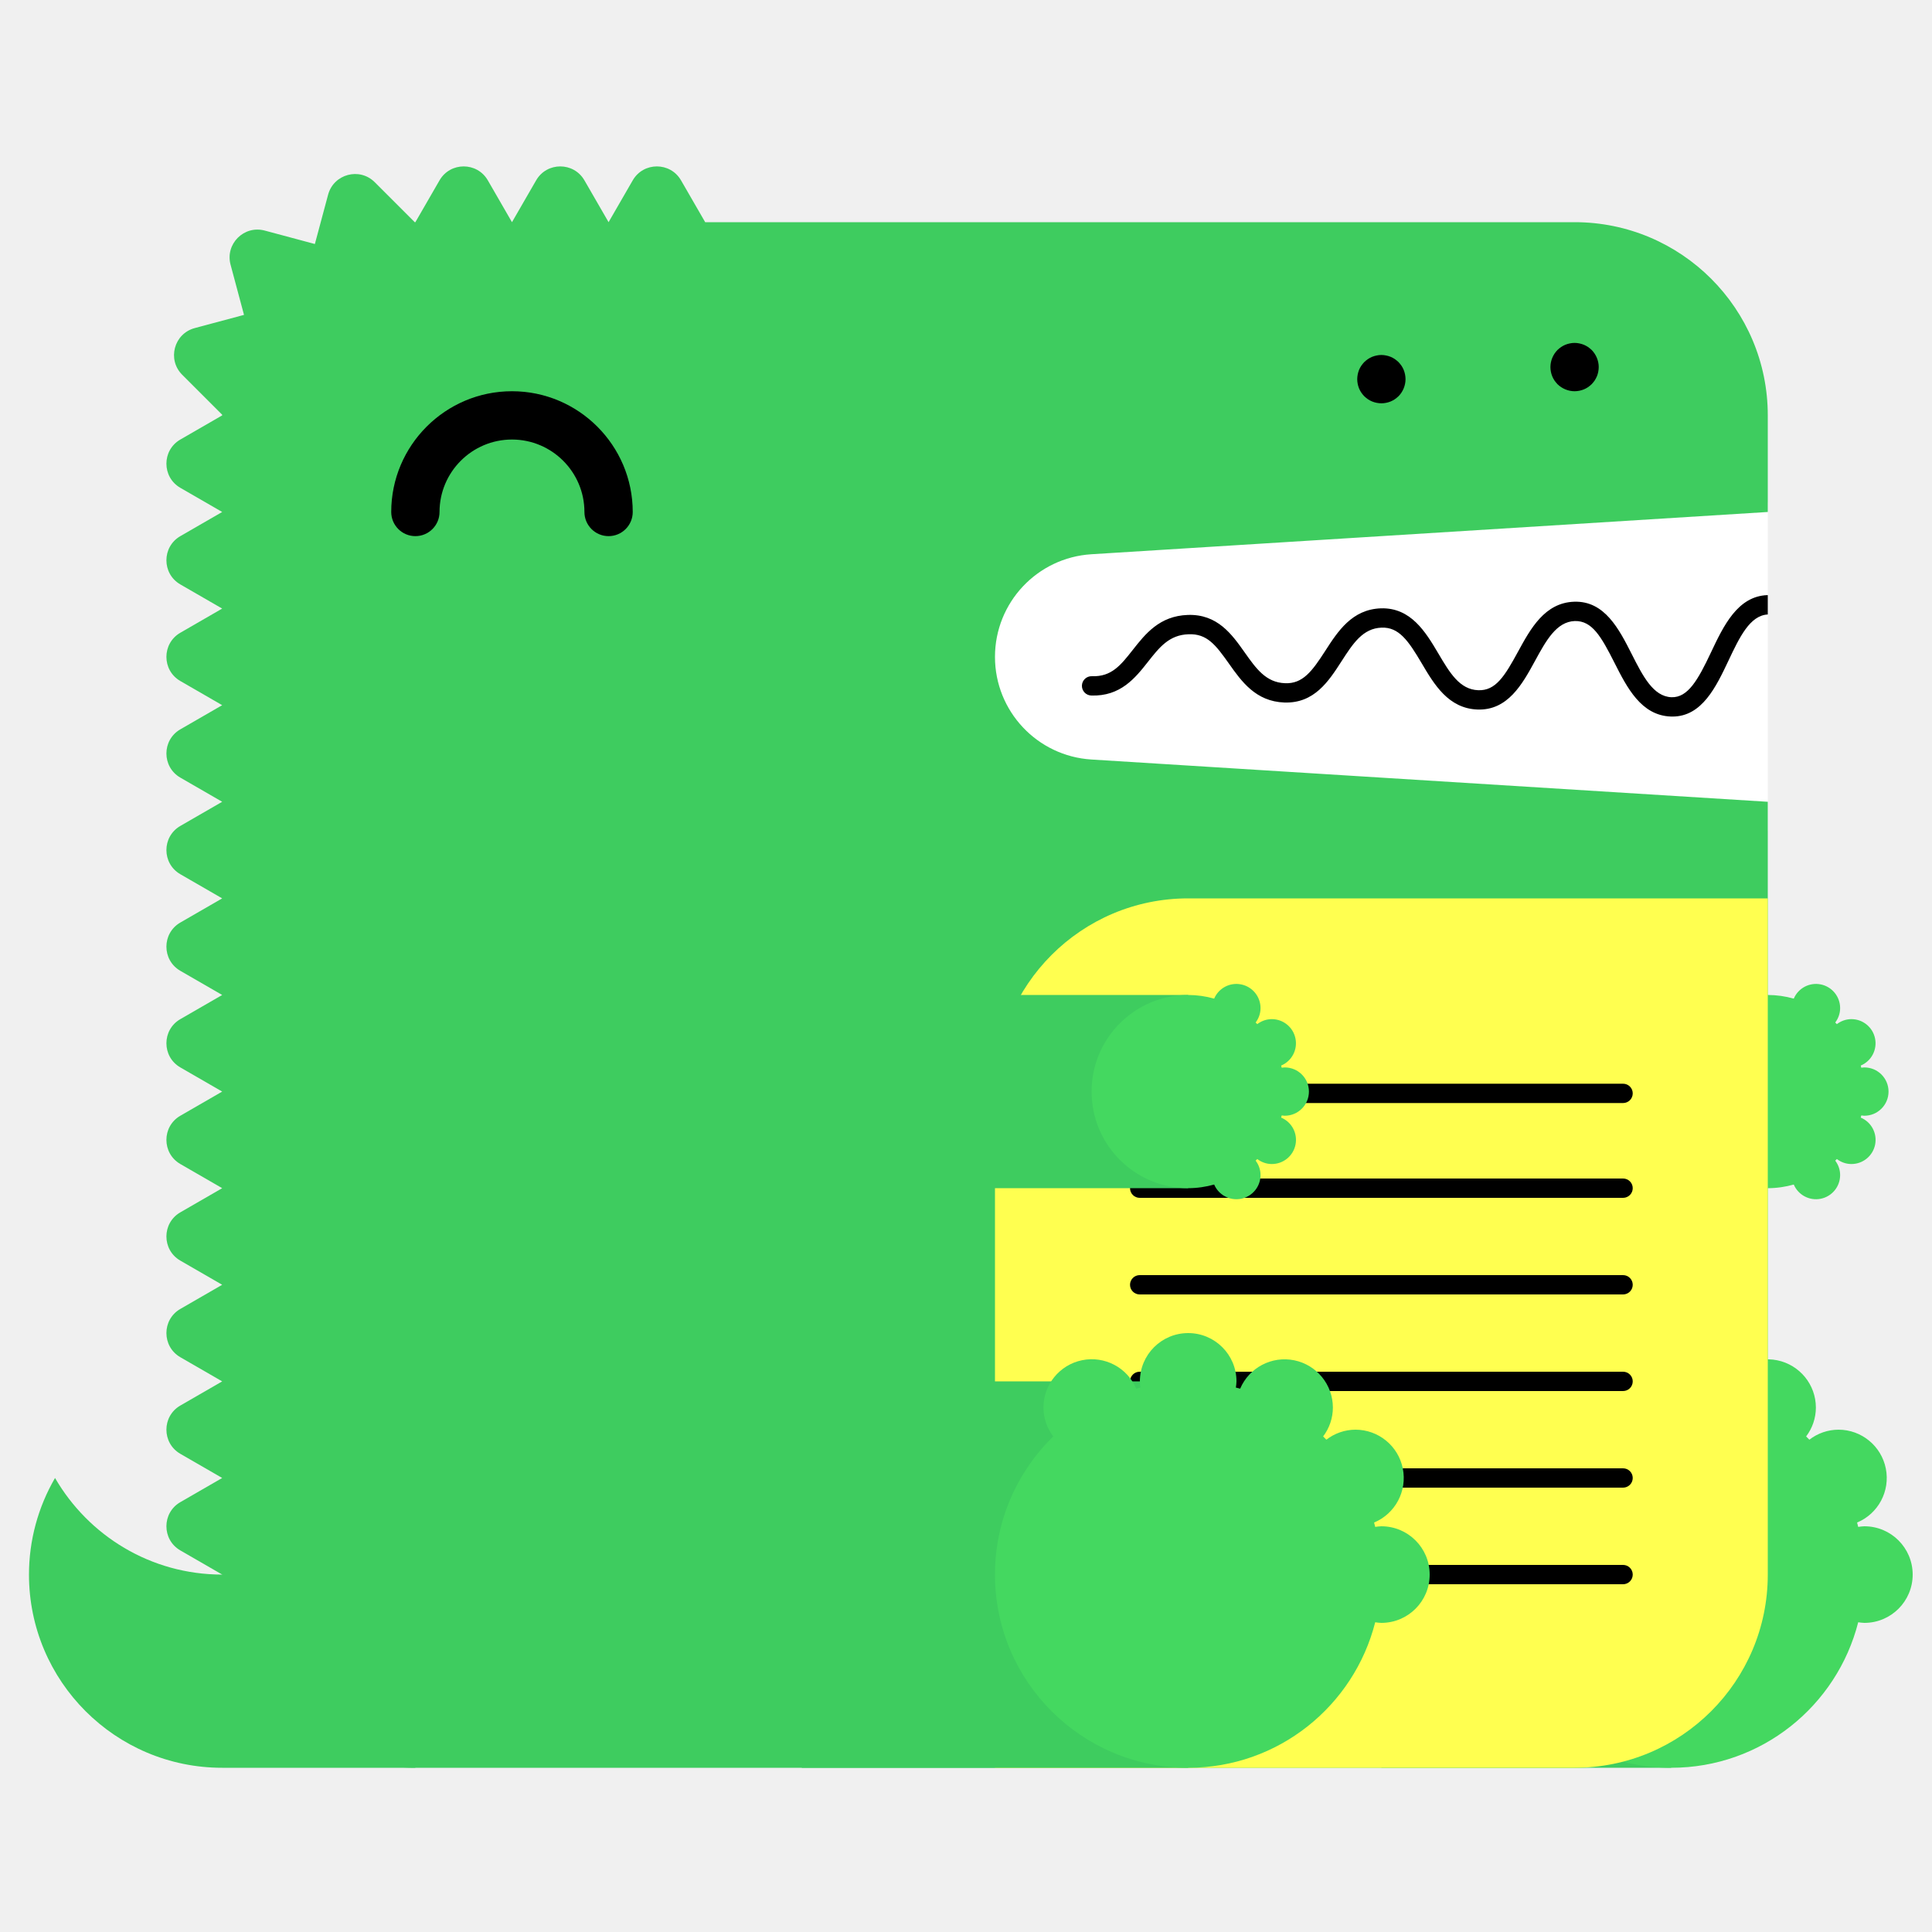
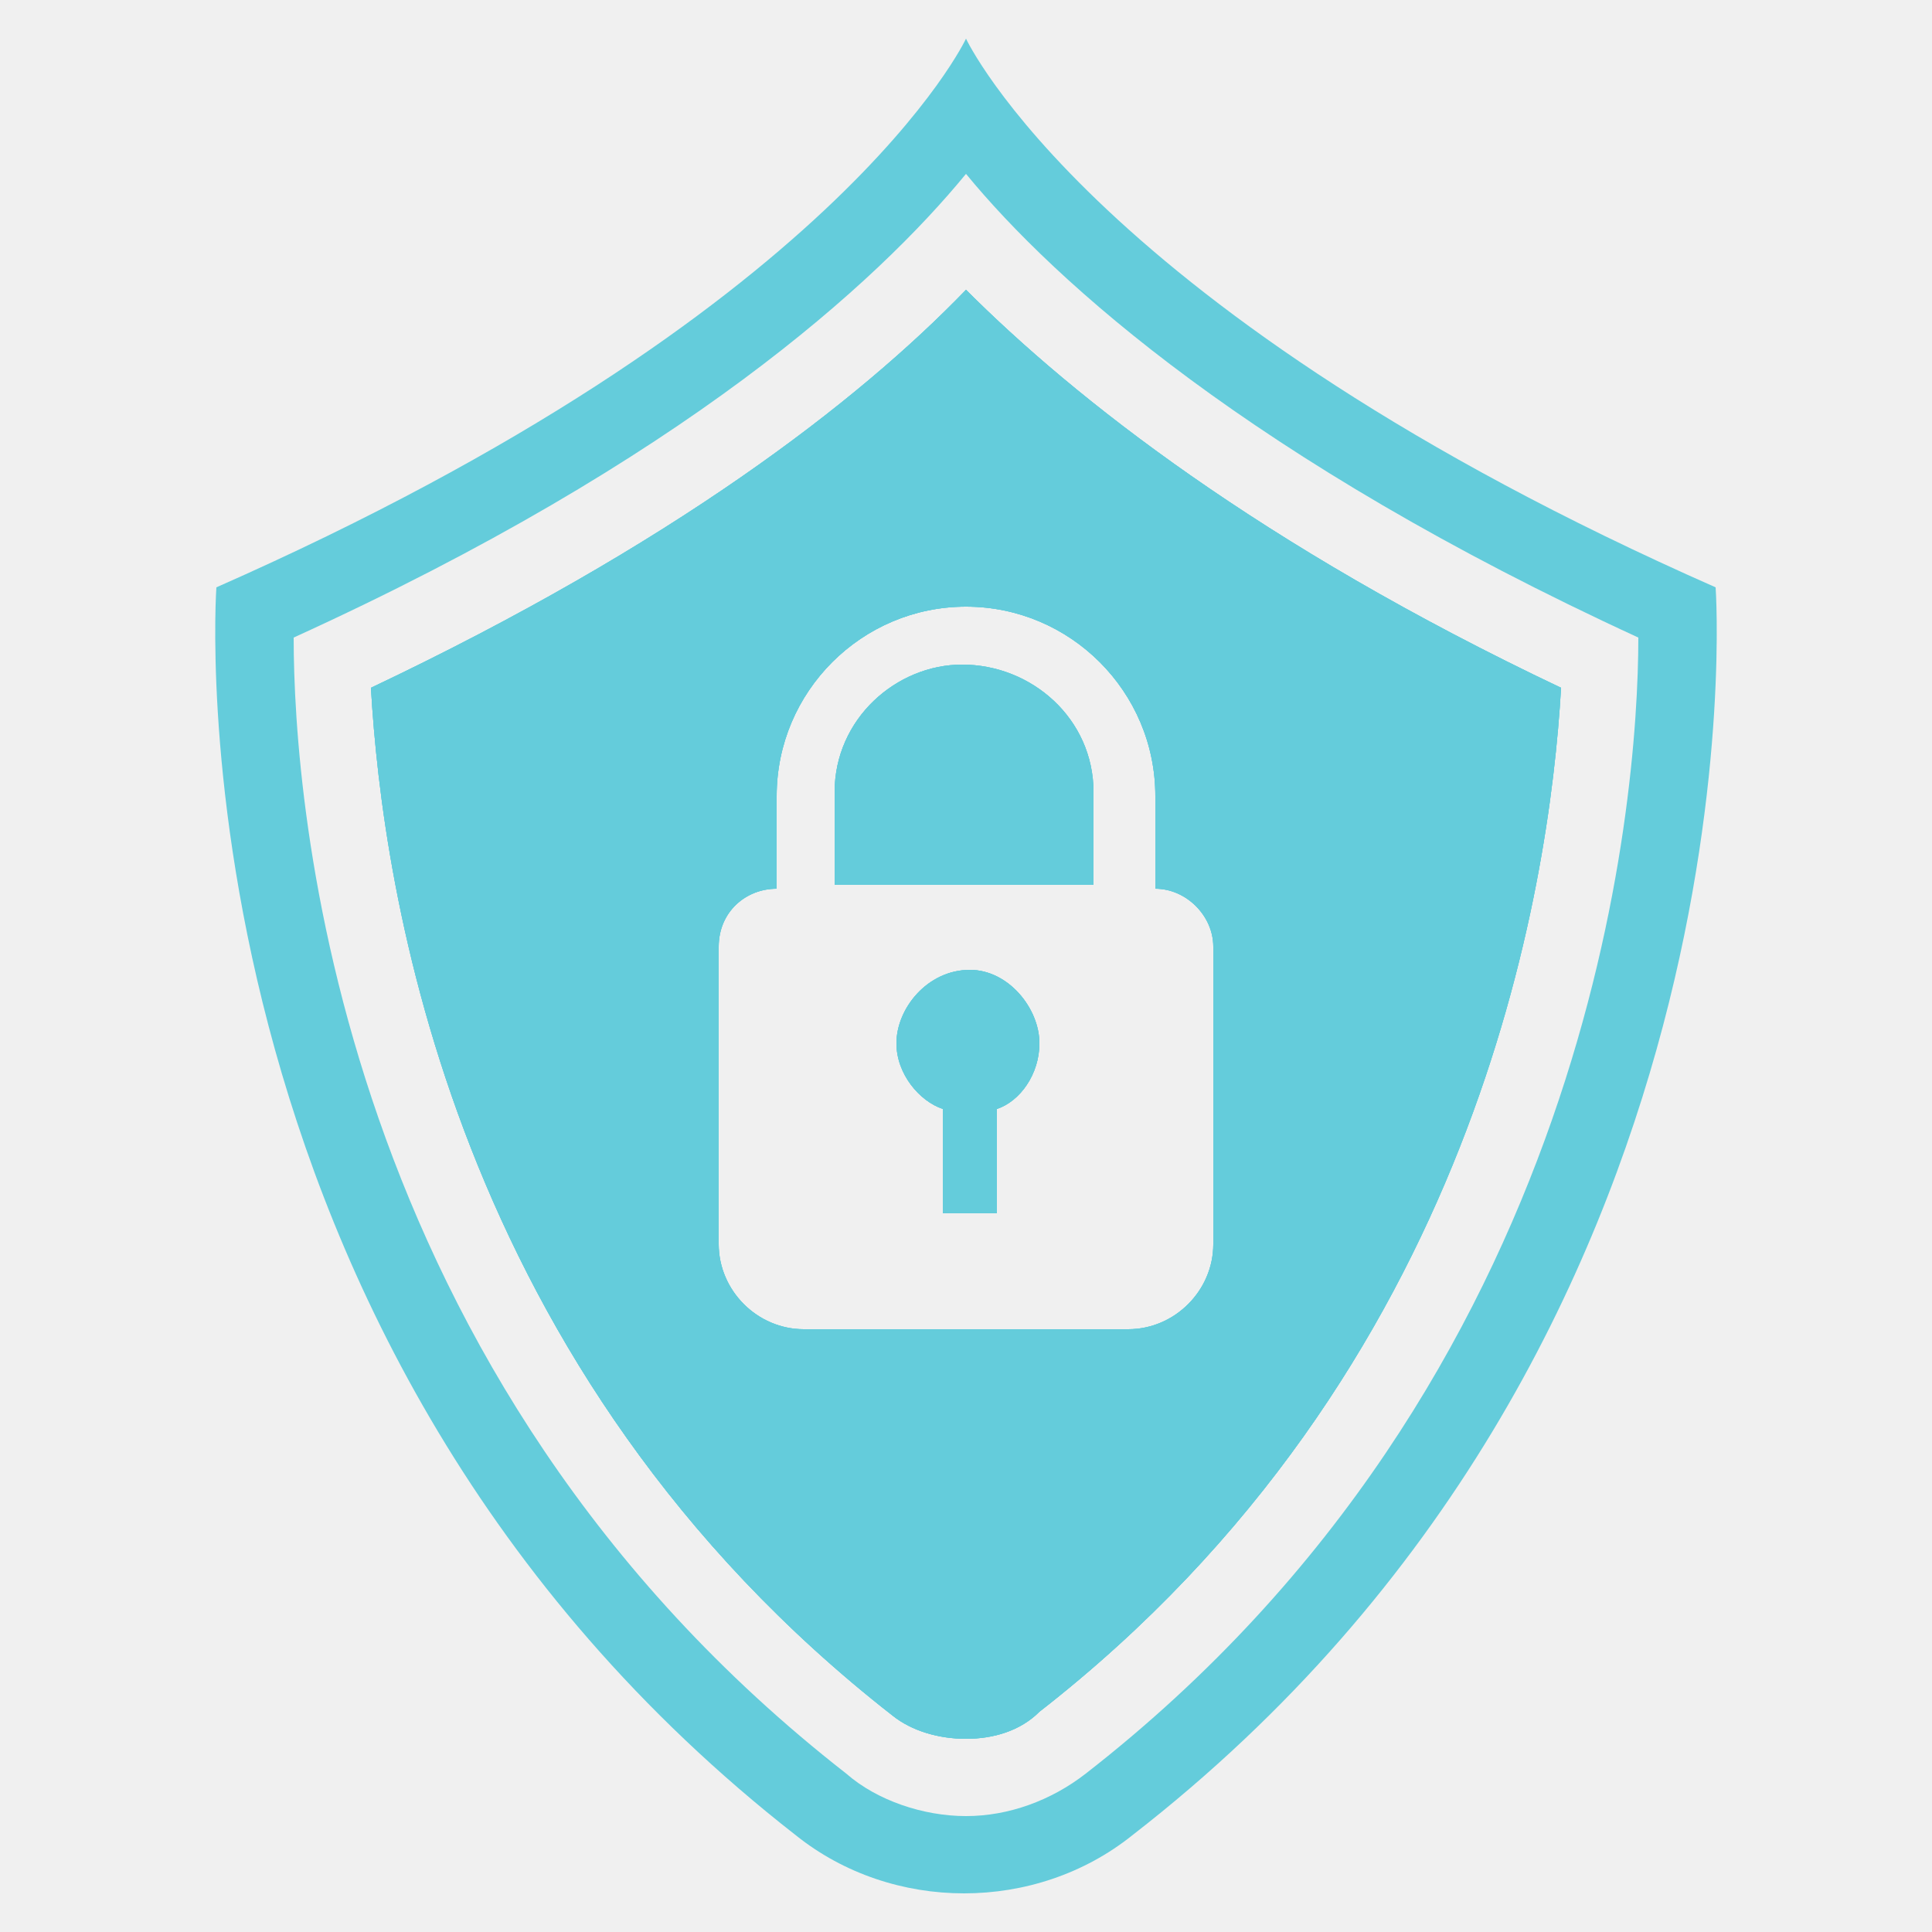
- <svg xmlns="http://www.w3.org/2000/svg" width="200" height="200" viewBox="0 0 200 200">
-   <g fill="none" fill-rule="evenodd">
-     <path fill="#FFF" d="M99 52h84v34H99z" />
-     <path d="M23 163c-7.398 0-13.843-4.027-17.303-10A19.886 19.886 0 0 0 3 163c0 11.046 8.954 20 20 20h20v-20H23z" fill="#3ECC5F" />
-     <path d="M112.98 57.376L183 53V43c0-11.046-8.954-20-20-20H73l-2.5-4.33c-1.112-1.925-3.889-1.925-5 0L63 23l-2.5-4.33c-1.111-1.925-3.889-1.925-5 0L53 23l-2.5-4.33c-1.111-1.925-3.889-1.925-5 0L43 23c-.022 0-.042.003-.065.003l-4.142-4.141c-1.57-1.571-4.252-.853-4.828 1.294l-1.369 5.104-5.192-1.392c-2.148-.575-4.111 1.389-3.535 3.536l1.39 5.193-5.102 1.367c-2.148.576-2.867 3.259-1.296 4.83l4.142 4.142c0 .021-.003.042-.003.064l-4.33 2.5c-1.925 1.111-1.925 3.889 0 5L23 53l-4.33 2.5c-1.925 1.111-1.925 3.889 0 5L23 63l-4.33 2.5c-1.925 1.111-1.925 3.889 0 5L23 73l-4.33 2.5c-1.925 1.111-1.925 3.889 0 5L23 83l-4.33 2.5c-1.925 1.111-1.925 3.889 0 5L23 93l-4.33 2.5c-1.925 1.111-1.925 3.889 0 5L23 103l-4.33 2.5c-1.925 1.111-1.925 3.889 0 5L23 113l-4.33 2.5c-1.925 1.111-1.925 3.889 0 5L23 123l-4.33 2.5c-1.925 1.111-1.925 3.889 0 5L23 133l-4.33 2.5c-1.925 1.111-1.925 3.889 0 5L23 143l-4.33 2.5c-1.925 1.111-1.925 3.889 0 5L23 153l-4.33 2.5c-1.925 1.111-1.925 3.889 0 5L23 163c0 11.046 8.954 20 20 20h120c11.046 0 20-8.954 20-20V83l-70.02-4.376A10.645 10.645 0 0 1 103 68c0-5.621 4.37-10.273 9.98-10.624" fill="#3ECC5F" />
-     <path fill="#3ECC5F" d="M143 183h30v-40h-30z" />
-     <path d="M193 158c-.219 0-.428.037-.639.064-.038-.15-.074-.301-.116-.451A5 5 0 0 0 190.32 148a4.96 4.96 0 0 0-3.016 1.036 26.531 26.531 0 0 0-.335-.336 4.955 4.955 0 0 0 1.011-2.987 5 5 0 0 0-9.599-1.959c-.148-.042-.297-.077-.445-.115.027-.211.064-.42.064-.639a5 5 0 0 0-5-5 5 5 0 0 0-5 5c0 .219.037.428.064.639-.148.038-.297.073-.445.115a4.998 4.998 0 0 0-9.599 1.959c0 1.125.384 2.151 1.011 2.987-3.717 3.632-6.031 8.693-6.031 14.3 0 11.046 8.954 20 20 20 9.339 0 17.16-6.41 19.361-15.064.211.027.42.064.639.064a5 5 0 0 0 5-5 5 5 0 0 0-5-5" fill="#44D860" />
-     <path fill="#3ECC5F" d="M153 123h30v-20h-30z" />
-     <path d="M193 115.5a2.5 2.5 0 1 0 0-5c-.109 0-.214.019-.319.032-.02-.075-.037-.15-.058-.225a2.501 2.501 0 0 0-.963-4.807c-.569 0-1.088.197-1.508.518a6.653 6.653 0 0 0-.168-.168c.314-.417.506-.931.506-1.494a2.5 2.5 0 0 0-4.8-.979A9.987 9.987 0 0 0 183 103c-5.522 0-10 4.478-10 10s4.478 10 10 10c.934 0 1.833-.138 2.69-.377a2.5 2.5 0 0 0 4.8-.979c0-.563-.192-1.077-.506-1.494.057-.055.113-.111.168-.168.42.321.939.518 1.508.518a2.5 2.5 0 0 0 .963-4.807c.021-.074.038-.15.058-.225.105.013.21.032.319.032" fill="#44D860" />
-     <path d="M63 55.5a2.5 2.5 0 0 1-2.5-2.5c0-4.136-3.364-7.5-7.5-7.5s-7.5 3.364-7.5 7.5a2.5 2.5 0 1 1-5 0c0-6.893 5.607-12.5 12.5-12.5S65.5 46.107 65.5 53a2.5 2.5 0 0 1-2.5 2.5" fill="#000" />
-     <path d="M103 183h60c11.046 0 20-8.954 20-20V93h-60c-11.046 0-20 8.954-20 20v70z" fill="#FFFF50" />
-     <path d="M168.02 124h-50.04a1 1 0 1 1 0-2h50.04a1 1 0 1 1 0 2m0 20h-50.04a1 1 0 1 1 0-2h50.04a1 1 0 1 1 0 2m0 20h-50.04a1 1 0 1 1 0-2h50.04a1 1 0 1 1 0 2m0-49.814h-50.04a1 1 0 1 1 0-2h50.04a1 1 0 1 1 0 2m0 19.814h-50.04a1 1 0 1 1 0-2h50.04a1 1 0 1 1 0 2m0 20h-50.04a1 1 0 1 1 0-2h50.04a1 1 0 1 1 0 2M183 61.611c-.012 0-.022-.006-.034-.005-3.09.105-4.552 3.196-5.842 5.923-1.346 2.85-2.387 4.703-4.093 4.647-1.889-.068-2.969-2.202-4.113-4.46-1.314-2.594-2.814-5.536-5.963-5.426-3.046.104-4.513 2.794-5.807 5.167-1.377 2.528-2.314 4.065-4.121 3.994-1.927-.07-2.951-1.805-4.136-3.813-1.321-2.236-2.848-4.75-5.936-4.664-2.994.103-4.465 2.385-5.763 4.4-1.373 2.13-2.335 3.428-4.165 3.351-1.973-.07-2.992-1.51-4.171-3.177-1.324-1.873-2.816-3.993-5.895-3.89-2.928.1-4.399 1.97-5.696 3.618-1.232 1.564-2.194 2.802-4.229 2.724a1 1 0 0 0-.072 2c3.017.101 4.545-1.8 5.872-3.487 1.177-1.496 2.193-2.787 4.193-2.855 1.926-.082 2.829 1.115 4.195 3.045 1.297 1.834 2.769 3.914 5.731 4.021 3.103.104 4.596-2.215 5.918-4.267 1.182-1.834 2.202-3.417 4.15-3.484 1.793-.067 2.769 1.35 4.145 3.681 1.297 2.197 2.766 4.686 5.787 4.796 3.125.108 4.634-2.62 5.949-5.035 1.139-2.088 2.214-4.06 4.119-4.126 1.793-.042 2.728 1.595 4.111 4.33 1.292 2.553 2.757 5.445 5.825 5.556l.169.003c3.064 0 4.518-3.075 5.805-5.794 1.139-2.41 2.217-4.68 4.067-4.773v-2z" fill="#000" />
-     <path fill="#3ECC5F" d="M83 183h40v-40H83z" />
-     <path d="M143 158c-.219 0-.428.037-.639.064-.038-.15-.074-.301-.116-.451A5 5 0 0 0 140.32 148a4.96 4.96 0 0 0-3.016 1.036 26.531 26.531 0 0 0-.335-.336 4.955 4.955 0 0 0 1.011-2.987 5 5 0 0 0-9.599-1.959c-.148-.042-.297-.077-.445-.115.027-.211.064-.42.064-.639a5 5 0 0 0-5-5 5 5 0 0 0-5 5c0 .219.037.428.064.639-.148.038-.297.073-.445.115a4.998 4.998 0 0 0-9.599 1.959c0 1.125.384 2.151 1.011 2.987-3.717 3.632-6.031 8.693-6.031 14.3 0 11.046 8.954 20 20 20 9.339 0 17.16-6.41 19.361-15.064.211.027.42.064.639.064a5 5 0 0 0 5-5 5 5 0 0 0-5-5" fill="#44D860" />
-     <path fill="#3ECC5F" d="M83 123h40v-20H83z" />
-     <path d="M133 115.5a2.5 2.5 0 1 0 0-5c-.109 0-.214.019-.319.032-.02-.075-.037-.15-.058-.225a2.501 2.501 0 0 0-.963-4.807c-.569 0-1.088.197-1.508.518a6.653 6.653 0 0 0-.168-.168c.314-.417.506-.931.506-1.494a2.5 2.5 0 0 0-4.8-.979A9.987 9.987 0 0 0 123 103c-5.522 0-10 4.478-10 10s4.478 10 10 10c.934 0 1.833-.138 2.69-.377a2.5 2.5 0 0 0 4.8-.979c0-.563-.192-1.077-.506-1.494.057-.055.113-.111.168-.168.42.321.939.518 1.508.518a2.5 2.5 0 0 0 .963-4.807c.021-.074.038-.15.058-.225.105.013.21.032.319.032" fill="#44D860" />
-     <path d="M143 41.75c-.16 0-.33-.02-.49-.05a2.52 2.52 0 0 1-.47-.14c-.15-.06-.29-.14-.431-.23-.13-.09-.259-.2-.38-.31-.109-.12-.219-.24-.309-.38s-.17-.28-.231-.43a2.619 2.619 0 0 1-.189-.96c0-.16.02-.33.05-.49.03-.16.08-.31.139-.47.061-.15.141-.29.231-.43.09-.13.2-.26.309-.38.121-.11.25-.22.38-.31.141-.09.281-.17.431-.23.149-.06.31-.11.47-.14.32-.07.65-.07.98 0 .159.03.32.08.47.14.149.06.29.14.43.23.13.09.259.2.38.31.11.12.22.25.31.38.09.14.17.28.23.43.06.16.11.31.14.47.029.16.05.33.05.49 0 .66-.271 1.31-.73 1.77-.121.11-.25.22-.38.31-.14.09-.281.17-.43.23a2.565 2.565 0 0 1-.96.19m20-1.25c-.66 0-1.3-.27-1.771-.73a3.802 3.802 0 0 1-.309-.38c-.09-.14-.17-.28-.231-.43a2.619 2.619 0 0 1-.189-.96c0-.66.27-1.3.729-1.77.121-.11.25-.22.38-.31.141-.09.281-.17.431-.23.149-.06.31-.11.47-.14.32-.07.66-.07.98 0 .159.03.32.08.47.14.149.06.29.14.43.23.13.09.259.2.38.31.459.47.73 1.11.73 1.77 0 .16-.021.33-.05.49-.03.16-.08.32-.14.47-.07.15-.14.29-.23.43-.09.13-.2.26-.31.38-.121.11-.25.22-.38.31-.14.09-.281.17-.43.23a2.565 2.565 0 0 1-.96.19" fill="#000" />
+ <svg xmlns="http://www.w3.org/2000/svg" fill="#ffffff" version="1.1" x="0px" y="0px" viewBox="0 0 50 50" enable-background="new 0 0 50 50" xml:space="preserve">
+   <g>
+     <path d="M26.9,27c0,0.8-0.5,1.5-1.1,1.7v2.7h-1.4v-2.7c-0.6-0.2-1.2-0.9-1.2-1.7c0-0.9,0.8-1.9,1.9-1.9   C26.1,25.1,26.9,26.1,26.9,27z" fill="#64ccdb" />
+     <path d="M28.3,20.5v2.4h-6.7v-2.4c0-1.9,1.6-3.3,3.3-3.3C26.7,17.2,28.3,18.6,28.3,20.5z" fill="#64ccdb" />
+     <path d="M25,7.5c-2.8,2.9-7.6,6.6-15.4,10.3c0.3,5.2,2.1,17.7,13.5,26.6c0.5,0.4,1.2,0.6,1.9,0.6c0.7,0,1.4-0.2,1.9-0.7   C38.2,35.5,40.1,23,40.4,17.8C32.6,14.1,27.8,10.3,25,7.5z M29.2,34.4h-8.4c-1.2,0-2.2-1-2.2-2.2v-7.7c0-0.9,0.7-1.5,1.5-1.5v-2.4   c0-2.7,2.2-4.9,4.9-4.9c2.7,0,4.9,2.2,4.9,4.9v2.4h0c0.8,0,1.5,0.7,1.5,1.5v7.7C31.4,33.4,30.4,34.4,29.2,34.4z" fill="#64ccdb" />
+     <path d="M44.4,15.2C28.3,8.1,25,1,25,1S21.7,8.1,5.6,15.2c0,0-1.4,19.5,15,32.3c2.5,2,6.2,2,8.7,0C45.8,34.7,44.4,15.2,44.4,15.2z    M28.1,45.9c-0.9,0.7-2,1.1-3.1,1.1c-1.1,0-2.3-0.4-3.1-1.1C8.7,35.6,7.6,20.8,7.6,16.5c10.1-4.6,15.1-9.2,17.4-12   c2.3,2.8,7.4,7.4,17.4,12C42.4,20.8,41.2,35.7,28.1,45.9z" fill="#64ccdb" />
+     <path d="M26.9,27c0,0.8-0.5,1.5-1.1,1.7v2.7h-1.4v-2.7c-0.6-0.2-1.2-0.9-1.2-1.7c0-0.9,0.8-1.9,1.9-1.9   C26.1,25.1,26.9,26.1,26.9,27z" fill="#64ccdb" />
+     <path d="M28.3,20.5v2.4h-6.7v-2.4c0-1.9,1.6-3.3,3.3-3.3C26.7,17.2,28.3,18.6,28.3,20.5z" fill="#64ccdb" />
+     <path d="M25,7.5c-2.8,2.9-7.6,6.6-15.4,10.3c0.3,5.2,2.1,17.7,13.5,26.6c0.5,0.4,1.2,0.6,1.9,0.6c0.7,0,1.4-0.2,1.9-0.7   C38.2,35.5,40.1,23,40.4,17.8C32.6,14.1,27.8,10.3,25,7.5z M29.2,34.4h-8.4c-1.2,0-2.2-1-2.2-2.2v-7.7c0-0.9,0.7-1.5,1.5-1.5v-2.4   c0-2.7,2.2-4.9,4.9-4.9c2.7,0,4.9,2.2,4.9,4.9v2.4h0c0.8,0,1.5,0.7,1.5,1.5v7.7C31.4,33.4,30.4,34.4,29.2,34.4z" fill="#64ccdb" />
+     <path d="M26.9,27c0,0.8-0.5,1.5-1.1,1.7v2.7h-1.4v-2.7c-0.6-0.2-1.2-0.9-1.2-1.7c0-0.9,0.8-1.9,1.9-1.9   C26.1,25.1,26.9,26.1,26.9,27z" fill="#64ccdb" />
+     <path d="M28.3,20.5v2.4h-6.7v-2.4c0-1.9,1.6-3.3,3.3-3.3C26.7,17.2,28.3,18.6,28.3,20.5z" fill="#64ccdb" />
+     <path d="M25,7.5c-2.8,2.9-7.6,6.6-15.4,10.3c0.3,5.2,2.1,17.7,13.5,26.6c0.5,0.4,1.2,0.6,1.9,0.6c0.7,0,1.4-0.2,1.9-0.7   C38.2,35.5,40.1,23,40.4,17.8C32.6,14.1,27.8,10.3,25,7.5z M29.2,34.4h-8.4c-1.2,0-2.2-1-2.2-2.2v-7.7c0-0.9,0.7-1.5,1.5-1.5v-2.4   c0-2.7,2.2-4.9,4.9-4.9c2.7,0,4.9,2.2,4.9,4.9v2.4h0c0.8,0,1.5,0.7,1.5,1.5v7.7C31.4,33.4,30.4,34.4,29.2,34.4z" fill="#64ccdb" />
  </g>
</svg>
